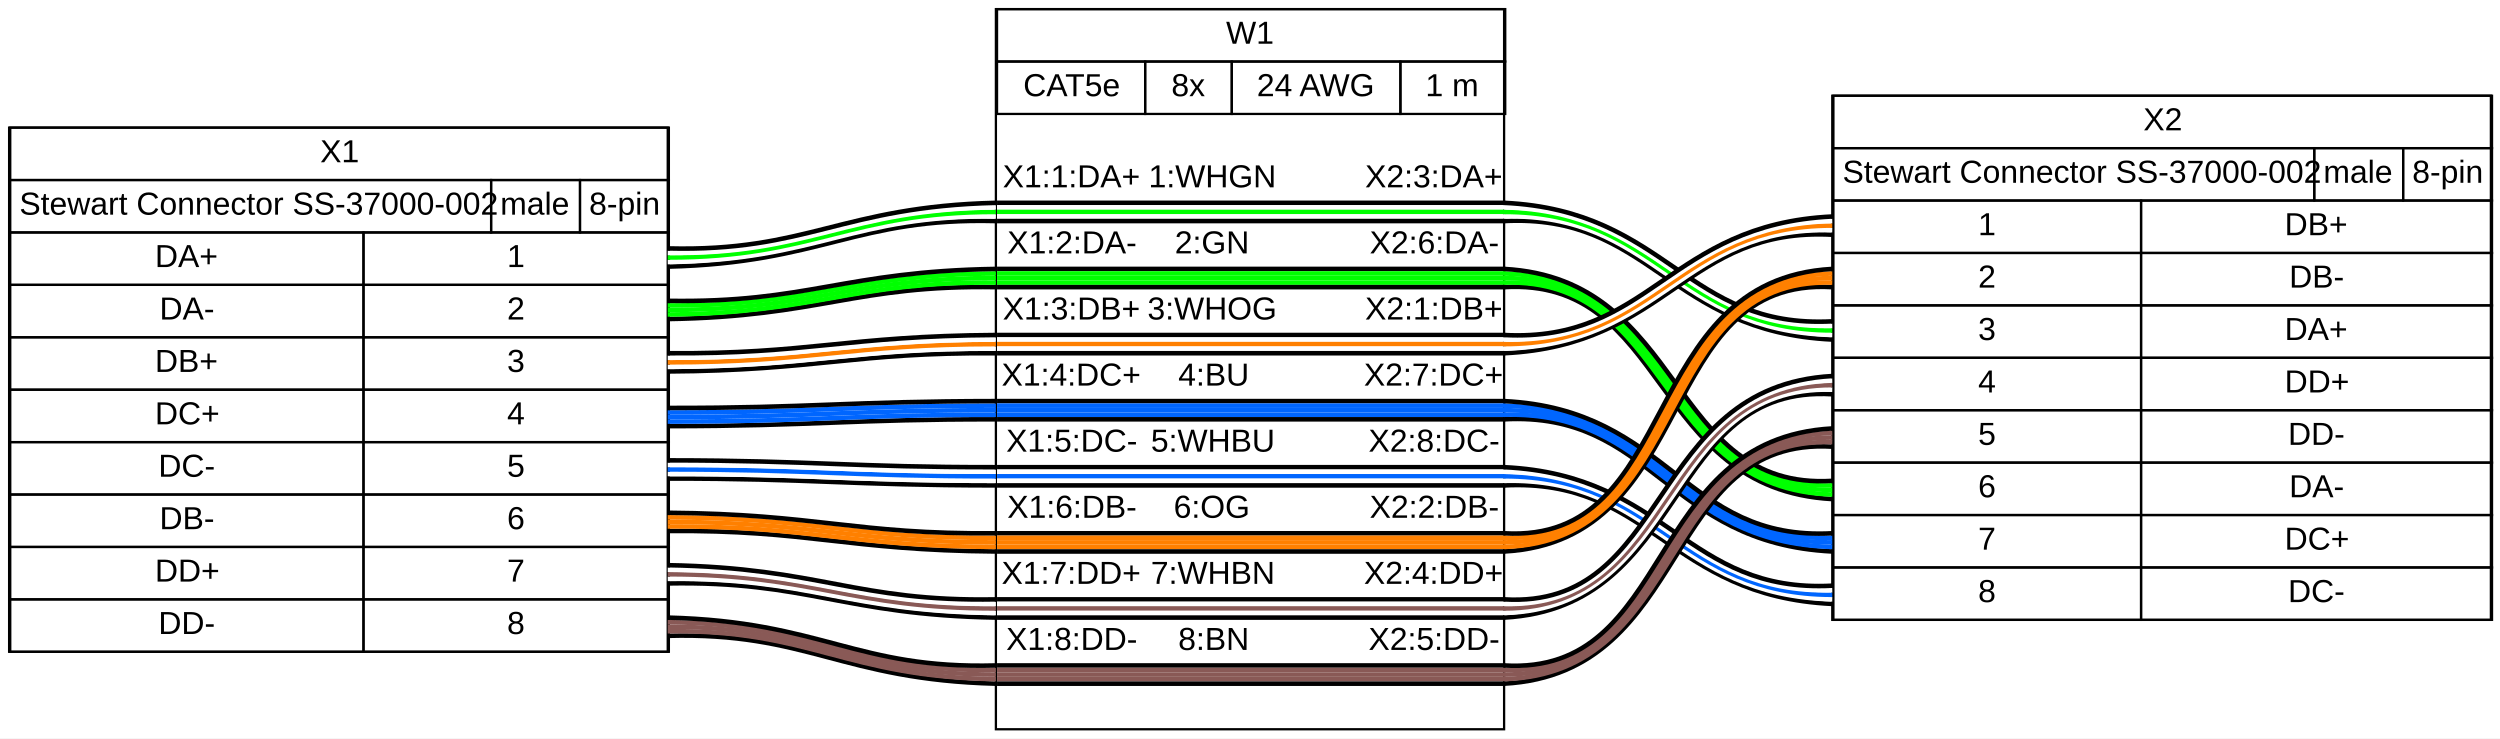
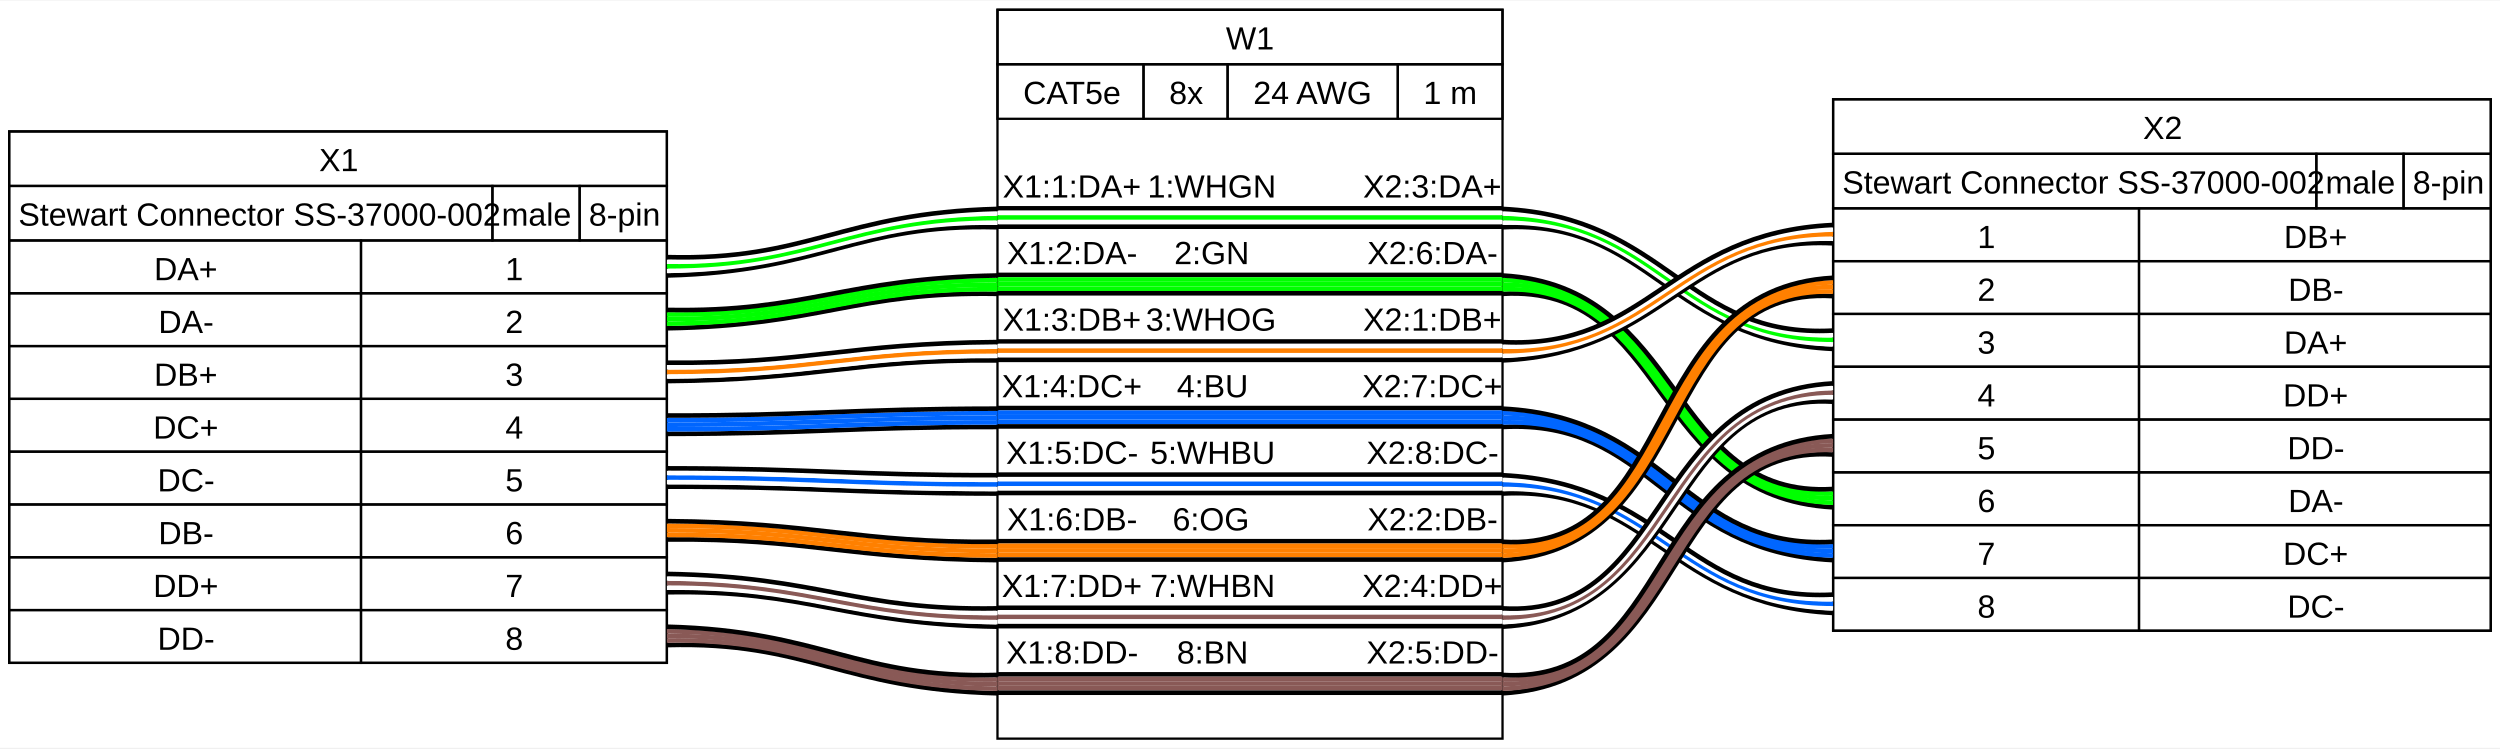
- <svg xmlns="http://www.w3.org/2000/svg" width="1097pt" height="324pt" viewBox="0.00 0.00 1097.00 324.00">
-   <g id="graph0" class="graph" transform="scale(1 1) rotate(0) translate(4 320)">
-     <polygon fill="#ffffff" stroke="none" points="-4,4 -4,-320 1093,-320 1093,4 -4,4" />
+ <svg xmlns="http://www.w3.org/2000/svg" width="1089pt" height="326pt" viewBox="0.00 0.00 1089.00 325.50">
+   <g id="graph0" class="graph" transform="scale(1 1) rotate(0) translate(4 321.5)">
+     <polygon fill="#ffffff" stroke="none" points="-4,4 -4,-321.5 1085,-321.5 1085,4 -4,4" />
    <g id="node1" class="node">
-       <polygon fill="#ffffff" stroke="black" points="289,-264 0,-264 0,-34 289,-34 289,-264" />
-       <polygon fill="none" stroke="black" points="0.5,-241 0.5,-264 289.5,-264 289.5,-241 0.5,-241" />
-       <text text-anchor="start" x="136.5" y="-248.8" font-family="arial" font-size="14.00">X1</text>
-       <polygon fill="none" stroke="black" points="0.5,-218 0.5,-241 211.5,-241 211.5,-218 0.5,-218" />
-       <text text-anchor="start" x="4.5" y="-225.8" font-family="arial" font-size="14.00">Stewart Connector SS-37000-002</text>
-       <polygon fill="none" stroke="black" points="211.5,-218 211.5,-241 250.5,-241 250.5,-218 211.5,-218" />
-       <text text-anchor="start" x="215.5" y="-225.8" font-family="arial" font-size="14.00">male</text>
-       <polygon fill="none" stroke="black" points="250.5,-218 250.5,-241 289.5,-241 289.5,-218 250.5,-218" />
-       <text text-anchor="start" x="254.5" y="-225.8" font-family="arial" font-size="14.00">8-pin</text>
-       <polygon fill="none" stroke="black" points="0.5,-195 0.5,-218 155.5,-218 155.5,-195 0.5,-195" />
-       <text text-anchor="start" x="64" y="-202.8" font-family="arial" font-size="14.00">DA+</text>
-       <polygon fill="none" stroke="black" points="155.5,-195 155.5,-218 289.5,-218 289.5,-195 155.5,-195" />
-       <text text-anchor="start" x="218.5" y="-202.8" font-family="arial" font-size="14.00">1</text>
-       <polygon fill="none" stroke="black" points="0.5,-172 0.5,-195 155.5,-195 155.5,-172 0.5,-172" />
-       <text text-anchor="start" x="66" y="-179.8" font-family="arial" font-size="14.00">DA-</text>
-       <polygon fill="none" stroke="black" points="155.5,-172 155.5,-195 289.5,-195 289.5,-172 155.5,-172" />
-       <text text-anchor="start" x="218.5" y="-179.8" font-family="arial" font-size="14.00">2</text>
-       <polygon fill="none" stroke="black" points="0.5,-149 0.5,-172 155.5,-172 155.5,-149 0.5,-149" />
-       <text text-anchor="start" x="64" y="-156.8" font-family="arial" font-size="14.00">DB+</text>
-       <polygon fill="none" stroke="black" points="155.5,-149 155.5,-172 289.5,-172 289.5,-149 155.5,-149" />
-       <text text-anchor="start" x="218.5" y="-156.8" font-family="arial" font-size="14.00">3</text>
-       <polygon fill="none" stroke="black" points="0.5,-126 0.5,-149 155.5,-149 155.5,-126 0.5,-126" />
-       <text text-anchor="start" x="64" y="-133.8" font-family="arial" font-size="14.00">DC+</text>
-       <polygon fill="none" stroke="black" points="155.5,-126 155.5,-149 289.5,-149 289.5,-126 155.5,-126" />
-       <text text-anchor="start" x="218.5" y="-133.8" font-family="arial" font-size="14.00">4</text>
-       <polygon fill="none" stroke="black" points="0.5,-103 0.5,-126 155.5,-126 155.5,-103 0.5,-103" />
-       <text text-anchor="start" x="65.5" y="-110.8" font-family="arial" font-size="14.00">DC-</text>
-       <polygon fill="none" stroke="black" points="155.5,-103 155.5,-126 289.5,-126 289.5,-103 155.5,-103" />
-       <text text-anchor="start" x="218.5" y="-110.8" font-family="arial" font-size="14.00">5</text>
-       <polygon fill="none" stroke="black" points="0.5,-80 0.5,-103 155.5,-103 155.5,-80 0.5,-80" />
-       <text text-anchor="start" x="66" y="-87.8" font-family="arial" font-size="14.00">DB-</text>
-       <polygon fill="none" stroke="black" points="155.5,-80 155.5,-103 289.5,-103 289.5,-80 155.5,-80" />
-       <text text-anchor="start" x="218.5" y="-87.8" font-family="arial" font-size="14.00">6</text>
-       <polygon fill="none" stroke="black" points="0.5,-57 0.5,-80 155.5,-80 155.5,-57 0.5,-57" />
-       <text text-anchor="start" x="64" y="-64.8" font-family="arial" font-size="14.00">DD+</text>
-       <polygon fill="none" stroke="black" points="155.5,-57 155.5,-80 289.5,-80 289.5,-57 155.5,-57" />
-       <text text-anchor="start" x="218.5" y="-64.8" font-family="arial" font-size="14.00">7</text>
-       <polygon fill="none" stroke="black" points="0.5,-34 0.5,-57 155.5,-57 155.5,-34 0.5,-34" />
-       <text text-anchor="start" x="65.5" y="-41.8" font-family="arial" font-size="14.00">DD-</text>
-       <polygon fill="none" stroke="black" points="155.5,-34 155.5,-57 289.5,-57 289.5,-34 155.5,-34" />
-       <text text-anchor="start" x="218.5" y="-41.8" font-family="arial" font-size="14.00">8</text>
+       <polygon fill="#ffffff" stroke="black" points="286.5,-264.5 0,-264.5 0,-33 286.5,-33 286.5,-264.5" />
+       <polygon fill="none" stroke="black" points="0,-240.75 0,-264.5 286.5,-264.5 286.5,-240.75 0,-240.75" />
+       <text text-anchor="start" x="135" y="-247.2" font-family="arial" font-size="14.00">X1</text>
+       <polygon fill="none" stroke="black" points="0,-217 0,-240.75 210.5,-240.75 210.5,-217 0,-217" />
+       <text text-anchor="start" x="4" y="-223.45" font-family="arial" font-size="14.00">Stewart Connector SS-37000-002</text>
+       <polygon fill="none" stroke="black" points="210.5,-217 210.5,-240.75 248.5,-240.75 248.5,-217 210.5,-217" />
+       <text text-anchor="start" x="214.5" y="-223.45" font-family="arial" font-size="14.00">male</text>
+       <polygon fill="none" stroke="black" points="248.5,-217 248.5,-240.75 286.5,-240.75 286.5,-217 248.5,-217" />
+       <text text-anchor="start" x="252.5" y="-223.45" font-family="arial" font-size="14.00">8-pin</text>
+       <polygon fill="none" stroke="black" points="0,-194 0,-217 153.25,-217 153.25,-194 0,-194" />
+       <text text-anchor="start" x="63.12" y="-199.7" font-family="arial" font-size="14.00">DA+</text>
+       <polygon fill="none" stroke="black" points="153.25,-194 153.25,-217 286.5,-217 286.5,-194 153.25,-194" />
+       <text text-anchor="start" x="216.12" y="-199.7" font-family="arial" font-size="14.00">1</text>
+       <polygon fill="none" stroke="black" points="0,-171 0,-194 153.25,-194 153.25,-171 0,-171" />
+       <text text-anchor="start" x="65" y="-176.7" font-family="arial" font-size="14.00">DA-</text>
+       <polygon fill="none" stroke="black" points="153.25,-171 153.25,-194 286.5,-194 286.5,-171 153.25,-171" />
+       <text text-anchor="start" x="216.12" y="-176.7" font-family="arial" font-size="14.00">2</text>
+       <polygon fill="none" stroke="black" points="0,-148 0,-171 153.25,-171 153.25,-148 0,-148" />
+       <text text-anchor="start" x="63.12" y="-153.7" font-family="arial" font-size="14.00">DB+</text>
+       <polygon fill="none" stroke="black" points="153.25,-148 153.25,-171 286.5,-171 286.5,-148 153.25,-148" />
+       <text text-anchor="start" x="216.12" y="-153.7" font-family="arial" font-size="14.00">3</text>
+       <polygon fill="none" stroke="black" points="0,-125 0,-148 153.25,-148 153.25,-125 0,-125" />
+       <text text-anchor="start" x="62.75" y="-130.7" font-family="arial" font-size="14.00">DC+</text>
+       <polygon fill="none" stroke="black" points="153.25,-125 153.25,-148 286.5,-148 286.5,-125 153.25,-125" />
+       <text text-anchor="start" x="216.12" y="-130.7" font-family="arial" font-size="14.00">4</text>
+       <polygon fill="none" stroke="black" points="0,-102 0,-125 153.25,-125 153.25,-102 0,-102" />
+       <text text-anchor="start" x="64.62" y="-107.7" font-family="arial" font-size="14.00">DC-</text>
+       <polygon fill="none" stroke="black" points="153.25,-102 153.25,-125 286.5,-125 286.5,-102 153.25,-102" />
+       <text text-anchor="start" x="216.12" y="-107.7" font-family="arial" font-size="14.00">5</text>
+       <polygon fill="none" stroke="black" points="0,-79 0,-102 153.25,-102 153.25,-79 0,-79" />
+       <text text-anchor="start" x="65" y="-84.7" font-family="arial" font-size="14.00">DB-</text>
+       <polygon fill="none" stroke="black" points="153.25,-79 153.25,-102 286.5,-102 286.5,-79 153.25,-79" />
+       <text text-anchor="start" x="216.12" y="-84.7" font-family="arial" font-size="14.00">6</text>
+       <polygon fill="none" stroke="black" points="0,-56 0,-79 153.25,-79 153.25,-56 0,-56" />
+       <text text-anchor="start" x="62.75" y="-61.7" font-family="arial" font-size="14.00">DD+</text>
+       <polygon fill="none" stroke="black" points="153.25,-56 153.25,-79 286.5,-79 286.5,-56 153.25,-56" />
+       <text text-anchor="start" x="216.12" y="-61.7" font-family="arial" font-size="14.00">7</text>
+       <polygon fill="none" stroke="black" points="0,-33 0,-56 153.25,-56 153.25,-33 0,-33" />
+       <text text-anchor="start" x="64.62" y="-38.7" font-family="arial" font-size="14.00">DD-</text>
+       <polygon fill="none" stroke="black" points="153.25,-33 153.25,-56 286.5,-56 286.5,-33 153.25,-33" />
+       <text text-anchor="start" x="216.12" y="-38.7" font-family="arial" font-size="14.00">8</text>
    </g>
    <g id="node3" class="node">
-       <polygon fill="#ffffff" stroke="black" points="656,-316 433,-316 433,0 656,0 656,-316" />
-       <polygon fill="none" stroke="black" points="433.5,-293 433.5,-316 656.5,-316 656.5,-293 433.5,-293" />
-       <text text-anchor="start" x="534" y="-300.8" font-family="arial" font-size="14.00">W1</text>
-       <polygon fill="none" stroke="black" points="433.5,-270 433.5,-293 498.5,-293 498.5,-270 433.5,-270" />
-       <text text-anchor="start" x="445" y="-277.8" font-family="arial" font-size="14.00">CAT5e</text>
-       <polygon fill="none" stroke="black" points="498.5,-270 498.5,-293 536.5,-293 536.5,-270 498.5,-270" />
-       <text text-anchor="start" x="510" y="-277.8" font-family="arial" font-size="14.00">8x</text>
-       <polygon fill="none" stroke="black" points="536.5,-270 536.5,-293 610.5,-293 610.5,-270 536.5,-270" />
-       <text text-anchor="start" x="547.5" y="-277.8" font-family="arial" font-size="14.00">24 AWG</text>
-       <polygon fill="none" stroke="black" points="610.5,-270 610.5,-293 656.5,-293 656.5,-270 610.5,-270" />
-       <text text-anchor="start" x="621.5" y="-277.8" font-family="arial" font-size="14.00">1 m</text>
-       <text text-anchor="start" x="463.5" y="-256.8" font-family="arial" font-size="14.00"> </text>
-       <text text-anchor="start" x="436" y="-237.8" font-family="arial" font-size="14.00">X1:1:DA+</text>
-       <text text-anchor="start" x="500" y="-237.8" font-family="arial" font-size="14.00">     1:WHGN    </text>
-       <text text-anchor="start" x="595" y="-237.8" font-family="arial" font-size="14.00">X2:3:DA+</text>
-       <polygon fill="#000000" stroke="none" points="433.5,-230 433.5,-232 656.5,-232 656.5,-230 433.5,-230" />
-       <polygon fill="#ffffff" stroke="none" points="433.5,-228 433.5,-230 656.5,-230 656.5,-228 433.5,-228" />
-       <polygon fill="#00ff00" stroke="none" points="433.5,-226 433.5,-228 656.5,-228 656.5,-226 433.5,-226" />
-       <polygon fill="#ffffff" stroke="none" points="433.5,-224 433.5,-226 656.5,-226 656.5,-224 433.5,-224" />
-       <polygon fill="#000000" stroke="none" points="433.5,-222 433.5,-224 656.5,-224 656.5,-222 433.5,-222" />
-       <text text-anchor="start" x="438" y="-208.8" font-family="arial" font-size="14.00">X1:2:DA-</text>
-       <text text-anchor="start" x="511.5" y="-208.8" font-family="arial" font-size="14.00">     2:GN    </text>
-       <text text-anchor="start" x="597" y="-208.8" font-family="arial" font-size="14.00">X2:6:DA-</text>
-       <polygon fill="#000000" stroke="none" points="433.5,-201 433.5,-203 656.5,-203 656.5,-201 433.5,-201" />
-       <polygon fill="#00ff00" stroke="none" points="433.5,-199 433.5,-201 656.5,-201 656.5,-199 433.5,-199" />
-       <polygon fill="#00ff00" stroke="none" points="433.5,-197 433.5,-199 656.5,-199 656.5,-197 433.5,-197" />
-       <polygon fill="#00ff00" stroke="none" points="433.5,-195 433.5,-197 656.5,-197 656.5,-195 433.5,-195" />
-       <polygon fill="#000000" stroke="none" points="433.5,-193 433.5,-195 656.5,-195 656.5,-193 433.5,-193" />
-       <text text-anchor="start" x="436" y="-179.8" font-family="arial" font-size="14.00">X1:3:DB+</text>
-       <text text-anchor="start" x="499.5" y="-179.8" font-family="arial" font-size="14.00">     3:WHOG    </text>
-       <text text-anchor="start" x="595" y="-179.8" font-family="arial" font-size="14.00">X2:1:DB+</text>
-       <polygon fill="#000000" stroke="none" points="433.5,-172 433.5,-174 656.5,-174 656.5,-172 433.5,-172" />
-       <polygon fill="#ffffff" stroke="none" points="433.5,-170 433.5,-172 656.5,-172 656.5,-170 433.5,-170" />
-       <polygon fill="#ff8000" stroke="none" points="433.5,-168 433.5,-170 656.5,-170 656.5,-168 433.5,-168" />
-       <polygon fill="#ffffff" stroke="none" points="433.5,-166 433.5,-168 656.5,-168 656.5,-166 433.5,-166" />
-       <polygon fill="#000000" stroke="none" points="433.5,-164 433.5,-166 656.5,-166 656.5,-164 433.5,-164" />
-       <text text-anchor="start" x="435.5" y="-150.8" font-family="arial" font-size="14.00">X1:4:DC+</text>
-       <text text-anchor="start" x="513" y="-150.8" font-family="arial" font-size="14.00">     4:BU    </text>
-       <text text-anchor="start" x="594.5" y="-150.8" font-family="arial" font-size="14.00">X2:7:DC+</text>
-       <polygon fill="#000000" stroke="none" points="433.5,-143 433.5,-145 656.5,-145 656.5,-143 433.5,-143" />
-       <polygon fill="#0066ff" stroke="none" points="433.5,-141 433.5,-143 656.5,-143 656.5,-141 433.5,-141" />
-       <polygon fill="#0066ff" stroke="none" points="433.5,-139 433.5,-141 656.5,-141 656.5,-139 433.5,-139" />
-       <polygon fill="#0066ff" stroke="none" points="433.5,-137 433.5,-139 656.5,-139 656.5,-137 433.5,-137" />
-       <polygon fill="#000000" stroke="none" points="433.5,-135 433.5,-137 656.5,-137 656.5,-135 433.5,-135" />
-       <text text-anchor="start" x="437.5" y="-121.8" font-family="arial" font-size="14.00">X1:5:DC-</text>
-       <text text-anchor="start" x="501" y="-121.8" font-family="arial" font-size="14.00">     5:WHBU    </text>
-       <text text-anchor="start" x="596.5" y="-121.8" font-family="arial" font-size="14.00">X2:8:DC-</text>
-       <polygon fill="#000000" stroke="none" points="433.5,-114 433.5,-116 656.5,-116 656.5,-114 433.5,-114" />
-       <polygon fill="#ffffff" stroke="none" points="433.5,-112 433.5,-114 656.5,-114 656.5,-112 433.5,-112" />
-       <polygon fill="#0066ff" stroke="none" points="433.5,-110 433.5,-112 656.5,-112 656.5,-110 433.5,-110" />
-       <polygon fill="#ffffff" stroke="none" points="433.5,-108 433.5,-110 656.5,-110 656.5,-108 433.5,-108" />
-       <polygon fill="#000000" stroke="none" points="433.5,-106 433.5,-108 656.5,-108 656.5,-106 433.5,-106" />
-       <text text-anchor="start" x="438" y="-92.8" font-family="arial" font-size="14.00">X1:6:DB-</text>
-       <text text-anchor="start" x="511" y="-92.8" font-family="arial" font-size="14.00">     6:OG    </text>
-       <text text-anchor="start" x="597" y="-92.8" font-family="arial" font-size="14.00">X2:2:DB-</text>
-       <polygon fill="#000000" stroke="none" points="433.5,-85 433.5,-87 656.5,-87 656.5,-85 433.5,-85" />
-       <polygon fill="#ff8000" stroke="none" points="433.5,-83 433.5,-85 656.5,-85 656.5,-83 433.5,-83" />
-       <polygon fill="#ff8000" stroke="none" points="433.5,-81 433.5,-83 656.5,-83 656.5,-81 433.5,-81" />
-       <polygon fill="#ff8000" stroke="none" points="433.5,-79 433.5,-81 656.5,-81 656.5,-79 433.5,-79" />
-       <polygon fill="#000000" stroke="none" points="433.5,-77 433.5,-79 656.5,-79 656.5,-77 433.5,-77" />
-       <text text-anchor="start" x="435.5" y="-63.8" font-family="arial" font-size="14.00">X1:7:DD+</text>
-       <text text-anchor="start" x="501" y="-63.8" font-family="arial" font-size="14.00">     7:WHBN    </text>
-       <text text-anchor="start" x="594.5" y="-63.8" font-family="arial" font-size="14.00">X2:4:DD+</text>
-       <polygon fill="#000000" stroke="none" points="433.5,-56 433.5,-58 656.5,-58 656.5,-56 433.5,-56" />
-       <polygon fill="#ffffff" stroke="none" points="433.5,-54 433.5,-56 656.5,-56 656.5,-54 433.5,-54" />
-       <polygon fill="#895956" stroke="none" points="433.5,-52 433.5,-54 656.5,-54 656.5,-52 433.5,-52" />
-       <polygon fill="#ffffff" stroke="none" points="433.5,-50 433.5,-52 656.5,-52 656.5,-50 433.5,-50" />
-       <polygon fill="#000000" stroke="none" points="433.5,-48 433.5,-50 656.5,-50 656.5,-48 433.5,-48" />
-       <text text-anchor="start" x="437.5" y="-34.8" font-family="arial" font-size="14.00">X1:8:DD-</text>
-       <text text-anchor="start" x="513" y="-34.8" font-family="arial" font-size="14.00">     8:BN    </text>
-       <text text-anchor="start" x="596.5" y="-34.8" font-family="arial" font-size="14.00">X2:5:DD-</text>
-       <polygon fill="#000000" stroke="none" points="433.5,-27 433.5,-29 656.5,-29 656.5,-27 433.5,-27" />
-       <polygon fill="#895956" stroke="none" points="433.5,-25 433.5,-27 656.5,-27 656.5,-25 433.5,-25" />
-       <polygon fill="#895956" stroke="none" points="433.5,-23 433.5,-25 656.5,-25 656.5,-23 433.5,-23" />
-       <polygon fill="#895956" stroke="none" points="433.5,-21 433.5,-23 656.5,-23 656.5,-21 433.5,-21" />
-       <polygon fill="#000000" stroke="none" points="433.5,-19 433.5,-21 656.5,-21 656.5,-19 433.5,-19" />
-       <text text-anchor="start" x="463.5" y="-5.8" font-family="arial" font-size="14.00"> </text>
+       <polygon fill="#ffffff" stroke="black" points="650.5,-317.5 430.5,-317.5 430.5,0 650.5,0 650.5,-317.5" />
+       <polygon fill="none" stroke="black" points="430.5,-293.75 430.5,-317.5 650.5,-317.5 650.5,-293.75 430.5,-293.75" />
+       <text text-anchor="start" x="530" y="-300.2" font-family="arial" font-size="14.00">W1</text>
+       <polygon fill="none" stroke="black" points="430.5,-270 430.5,-293.75 494.12,-293.75 494.12,-270 430.5,-270" />
+       <text text-anchor="start" x="441.69" y="-276.45" font-family="arial" font-size="14.00">CAT5e</text>
+       <polygon fill="none" stroke="black" points="494.12,-270 494.12,-293.75 530.75,-293.75 530.75,-270 494.12,-270" />
+       <text text-anchor="start" x="505.31" y="-276.45" font-family="arial" font-size="14.00">8x</text>
+       <polygon fill="none" stroke="black" points="530.75,-270 530.75,-293.75 604.88,-293.75 604.88,-270 530.75,-270" />
+       <text text-anchor="start" x="541.94" y="-276.45" font-family="arial" font-size="14.00">24 AWG</text>
+       <polygon fill="none" stroke="black" points="604.88,-270 604.88,-293.75 650.5,-293.75 650.5,-270 604.88,-270" />
+       <text text-anchor="start" x="616.06" y="-276.45" font-family="arial" font-size="14.00">1 m</text>
+       <text text-anchor="start" x="460.12" y="-254.7" font-family="arial" font-size="14.00"> </text>
+       <text text-anchor="start" x="432.75" y="-235.7" font-family="arial" font-size="14.00">X1:1:DA+</text>
+       <text text-anchor="start" x="495.88" y="-235.7" font-family="arial" font-size="14.00">     1:WHGN    </text>
+       <text text-anchor="start" x="589.75" y="-235.7" font-family="arial" font-size="14.00">X2:3:DA+</text>
+       <polygon fill="#000000" stroke="none" points="430.5,-230 430.5,-232 650.5,-232 650.5,-230 430.5,-230" />
+       <polygon fill="#ffffff" stroke="none" points="430.5,-228 430.5,-230 650.5,-230 650.5,-228 430.5,-228" />
+       <polygon fill="#00ff00" stroke="none" points="430.5,-226 430.5,-228 650.5,-228 650.5,-226 430.5,-226" />
+       <polygon fill="#ffffff" stroke="none" points="430.5,-224 430.5,-226 650.5,-226 650.5,-224 430.5,-224" />
+       <polygon fill="#000000" stroke="none" points="430.5,-222 430.5,-224 650.5,-224 650.5,-222 430.5,-222" />
+       <text text-anchor="start" x="434.62" y="-206.7" font-family="arial" font-size="14.00">X1:2:DA-</text>
+       <text text-anchor="start" x="507.5" y="-206.7" font-family="arial" font-size="14.00">     2:GN    </text>
+       <text text-anchor="start" x="591.62" y="-206.7" font-family="arial" font-size="14.00">X2:6:DA-</text>
+       <polygon fill="#000000" stroke="none" points="430.5,-201 430.5,-203 650.5,-203 650.5,-201 430.5,-201" />
+       <polygon fill="#00ff00" stroke="none" points="430.5,-199 430.5,-201 650.5,-201 650.5,-199 430.5,-199" />
+       <polygon fill="#00ff00" stroke="none" points="430.5,-197 430.5,-199 650.5,-199 650.5,-197 430.5,-197" />
+       <polygon fill="#00ff00" stroke="none" points="430.5,-195 430.5,-197 650.5,-197 650.5,-195 430.5,-195" />
+       <polygon fill="#000000" stroke="none" points="430.5,-193 430.5,-195 650.5,-195 650.5,-193 430.5,-193" />
+       <text text-anchor="start" x="432.75" y="-177.7" font-family="arial" font-size="14.00">X1:3:DB+</text>
+       <text text-anchor="start" x="495.12" y="-177.7" font-family="arial" font-size="14.00">     3:WHOG    </text>
+       <text text-anchor="start" x="589.75" y="-177.7" font-family="arial" font-size="14.00">X2:1:DB+</text>
+       <polygon fill="#000000" stroke="none" points="430.5,-172 430.5,-174 650.5,-174 650.5,-172 430.5,-172" />
+       <polygon fill="#ffffff" stroke="none" points="430.5,-170 430.5,-172 650.5,-172 650.5,-170 430.5,-170" />
+       <polygon fill="#ff8000" stroke="none" points="430.5,-168 430.5,-170 650.5,-170 650.5,-168 430.5,-168" />
+       <polygon fill="#ffffff" stroke="none" points="430.5,-166 430.5,-168 650.5,-168 650.5,-166 430.5,-166" />
+       <polygon fill="#000000" stroke="none" points="430.5,-164 430.5,-166 650.5,-166 650.5,-164 430.5,-164" />
+       <text text-anchor="start" x="432.38" y="-148.7" font-family="arial" font-size="14.00">X1:4:DC+</text>
+       <text text-anchor="start" x="508.62" y="-148.7" font-family="arial" font-size="14.00">     4:BU    </text>
+       <text text-anchor="start" x="589.38" y="-148.7" font-family="arial" font-size="14.00">X2:7:DC+</text>
+       <polygon fill="#000000" stroke="none" points="430.5,-143 430.5,-145 650.5,-145 650.5,-143 430.5,-143" />
+       <polygon fill="#0066ff" stroke="none" points="430.5,-141 430.5,-143 650.5,-143 650.5,-141 430.5,-141" />
+       <polygon fill="#0066ff" stroke="none" points="430.5,-139 430.5,-141 650.5,-141 650.5,-139 430.5,-139" />
+       <polygon fill="#0066ff" stroke="none" points="430.5,-137 430.5,-139 650.5,-139 650.5,-137 430.5,-137" />
+       <polygon fill="#000000" stroke="none" points="430.5,-135 430.5,-137 650.5,-137 650.5,-135 430.5,-135" />
+       <text text-anchor="start" x="434.25" y="-119.7" font-family="arial" font-size="14.00">X1:5:DC-</text>
+       <text text-anchor="start" x="497" y="-119.7" font-family="arial" font-size="14.00">     5:WHBU    </text>
+       <text text-anchor="start" x="591.25" y="-119.7" font-family="arial" font-size="14.00">X2:8:DC-</text>
+       <polygon fill="#000000" stroke="none" points="430.5,-114 430.5,-116 650.5,-116 650.5,-114 430.5,-114" />
+       <polygon fill="#ffffff" stroke="none" points="430.5,-112 430.5,-114 650.5,-114 650.5,-112 430.5,-112" />
+       <polygon fill="#0066ff" stroke="none" points="430.5,-110 430.5,-112 650.5,-112 650.5,-110 430.5,-110" />
+       <polygon fill="#ffffff" stroke="none" points="430.5,-108 430.5,-110 650.5,-110 650.5,-108 430.5,-108" />
+       <polygon fill="#000000" stroke="none" points="430.5,-106 430.5,-108 650.5,-108 650.5,-106 430.5,-106" />
+       <text text-anchor="start" x="434.62" y="-90.7" font-family="arial" font-size="14.00">X1:6:DB-</text>
+       <text text-anchor="start" x="506.75" y="-90.7" font-family="arial" font-size="14.00">     6:OG    </text>
+       <text text-anchor="start" x="591.62" y="-90.7" font-family="arial" font-size="14.00">X2:2:DB-</text>
+       <polygon fill="#000000" stroke="none" points="430.5,-85 430.5,-87 650.5,-87 650.5,-85 430.5,-85" />
+       <polygon fill="#ff8000" stroke="none" points="430.5,-83 430.5,-85 650.5,-85 650.5,-83 430.5,-83" />
+       <polygon fill="#ff8000" stroke="none" points="430.5,-81 430.5,-83 650.5,-83 650.5,-81 430.5,-81" />
+       <polygon fill="#ff8000" stroke="none" points="430.5,-79 430.5,-81 650.5,-81 650.5,-79 430.5,-79" />
+       <polygon fill="#000000" stroke="none" points="430.5,-77 430.5,-79 650.5,-79 650.5,-77 430.5,-77" />
+       <text text-anchor="start" x="432.38" y="-61.7" font-family="arial" font-size="14.00">X1:7:DD+</text>
+       <text text-anchor="start" x="497" y="-61.7" font-family="arial" font-size="14.00">     7:WHBN    </text>
+       <text text-anchor="start" x="589.38" y="-61.7" font-family="arial" font-size="14.00">X2:4:DD+</text>
+       <polygon fill="#000000" stroke="none" points="430.5,-56 430.5,-58 650.5,-58 650.5,-56 430.5,-56" />
+       <polygon fill="#ffffff" stroke="none" points="430.5,-54 430.5,-56 650.5,-56 650.5,-54 430.5,-54" />
+       <polygon fill="#895956" stroke="none" points="430.5,-52 430.5,-54 650.5,-54 650.5,-52 430.5,-52" />
+       <polygon fill="#ffffff" stroke="none" points="430.5,-50 430.5,-52 650.5,-52 650.5,-50 430.5,-50" />
+       <polygon fill="#000000" stroke="none" points="430.5,-48 430.5,-50 650.5,-50 650.5,-48 430.5,-48" />
+       <text text-anchor="start" x="434.25" y="-32.7" font-family="arial" font-size="14.00">X1:8:DD-</text>
+       <text text-anchor="start" x="508.62" y="-32.7" font-family="arial" font-size="14.00">     8:BN    </text>
+       <text text-anchor="start" x="591.25" y="-32.7" font-family="arial" font-size="14.00">X2:5:DD-</text>
+       <polygon fill="#000000" stroke="none" points="430.5,-27 430.5,-29 650.5,-29 650.5,-27 430.5,-27" />
+       <polygon fill="#895956" stroke="none" points="430.5,-25 430.5,-27 650.5,-27 650.5,-25 430.5,-25" />
+       <polygon fill="#895956" stroke="none" points="430.5,-23 430.5,-25 650.5,-25 650.5,-23 430.5,-23" />
+       <polygon fill="#895956" stroke="none" points="430.5,-21 430.5,-23 650.5,-23 650.5,-21 430.5,-21" />
+       <polygon fill="#000000" stroke="none" points="430.5,-19 430.5,-21 650.5,-21 650.5,-19 430.5,-19" />
+       <text text-anchor="start" x="460.12" y="-3.7" font-family="arial" font-size="14.00"> </text>
    </g>
    <g id="edge1" class="edge">
-       <path fill="none" stroke="#000000" stroke-width="2" d="M289,-203C356.83,-204.62 371.6,-224.62 433,-223" />
-       <path fill="none" stroke="#ffffff" stroke-width="2" d="M289,-205C355.22,-205.81 369.99,-225.81 433,-225" />
-       <path fill="none" stroke="#00ff00" stroke-width="2" d="M289,-207C353.61,-207 368.39,-227 433,-227" />
-       <path fill="none" stroke="#ffffff" stroke-width="2" d="M289,-209C352.01,-208.19 366.78,-228.19 433,-229" />
-       <path fill="none" stroke="#000000" stroke-width="2" d="M289,-211C350.4,-209.38 365.17,-229.38 433,-231" />
+       <path fill="none" stroke="#000000" stroke-width="2" d="M286.5,-201.75C354.46,-203.46 369.1,-224.46 430.5,-222.75" />
+       <path fill="none" stroke="#ffffff" stroke-width="2" d="M286.5,-203.75C352.82,-204.61 367.46,-225.61 430.5,-224.75" />
+       <path fill="none" stroke="#00ff00" stroke-width="2" d="M286.5,-205.75C351.18,-205.75 365.82,-226.75 430.5,-226.75" />
+       <path fill="none" stroke="#ffffff" stroke-width="2" d="M286.5,-207.75C349.54,-206.89 364.18,-227.89 430.5,-228.75" />
+       <path fill="none" stroke="#000000" stroke-width="2" d="M286.5,-209.75C347.9,-208.04 362.54,-229.04 430.5,-230.75" />
    </g>
    <g id="edge3" class="edge">
-       <path fill="none" stroke="#000000" stroke-width="2" d="M289,-180C355.99,-181.04 371.39,-195.04 433,-194" />
-       <path fill="none" stroke="#00ff00" stroke-width="2" d="M289,-182C354.65,-182.52 370.04,-196.52 433,-196" />
-       <path fill="none" stroke="#00ff00" stroke-width="2" d="M289,-184C353.3,-184 368.7,-198 433,-198" />
-       <path fill="none" stroke="#00ff00" stroke-width="2" d="M289,-186C351.96,-185.48 367.35,-199.48 433,-200" />
-       <path fill="none" stroke="#000000" stroke-width="2" d="M289,-188C350.61,-186.96 366.01,-200.96 433,-202" />
+       <path fill="none" stroke="#000000" stroke-width="2" d="M286.5,-178.75C353.65,-179.89 368.95,-194.89 430.5,-193.75" />
+       <path fill="none" stroke="#00ff00" stroke-width="2" d="M286.5,-180.75C352.25,-181.32 367.55,-196.32 430.5,-195.75" />
+       <path fill="none" stroke="#00ff00" stroke-width="2" d="M286.5,-182.75C350.85,-182.75 366.15,-197.75 430.5,-197.75" />
+       <path fill="none" stroke="#00ff00" stroke-width="2" d="M286.5,-184.75C349.45,-184.18 364.75,-199.18 430.5,-199.75" />
+       <path fill="none" stroke="#000000" stroke-width="2" d="M286.5,-186.75C348.05,-185.61 363.35,-200.61 430.5,-201.75" />
    </g>
    <g id="edge5" class="edge">
-       <path fill="none" stroke="#000000" stroke-width="2" d="M289,-157C354.91,-157.43 370.71,-165.43 433,-165" />
-       <path fill="none" stroke="#ffffff" stroke-width="2" d="M289,-159C354,-159.22 369.8,-167.22 433,-167" />
-       <path fill="none" stroke="#ff8000" stroke-width="2" d="M289,-161C353.1,-161 368.9,-169 433,-169" />
-       <path fill="none" stroke="#ffffff" stroke-width="2" d="M289,-163C352.2,-162.78 368,-170.78 433,-171" />
-       <path fill="none" stroke="#000000" stroke-width="2" d="M289,-165C351.29,-164.57 367.09,-172.57 433,-173" />
+       <path fill="none" stroke="#000000" stroke-width="2" d="M286.5,-155.75C352.61,-156.28 368.36,-165.28 430.5,-164.75" />
+       <path fill="none" stroke="#ffffff" stroke-width="2" d="M286.5,-157.75C351.62,-158.01 367.37,-167.01 430.5,-166.75" />
+       <path fill="none" stroke="#ff8000" stroke-width="2" d="M286.5,-159.75C350.62,-159.75 366.38,-168.75 430.5,-168.75" />
+       <path fill="none" stroke="#ffffff" stroke-width="2" d="M286.5,-161.75C349.63,-161.49 365.38,-170.49 430.5,-170.75" />
+       <path fill="none" stroke="#000000" stroke-width="2" d="M286.5,-163.75C348.64,-163.22 364.39,-172.22 430.5,-172.75" />
    </g>
    <g id="edge7" class="edge">
-       <path fill="none" stroke="#000000" stroke-width="2" d="M289,-133C353.75,-133.07 369.72,-136.07 433,-136" />
-       <path fill="none" stroke="#0066ff" stroke-width="2" d="M289,-135C353.38,-135.03 369.36,-138.03 433,-138" />
-       <path fill="none" stroke="#0066ff" stroke-width="2" d="M289,-137C353.01,-137 368.99,-140 433,-140" />
-       <path fill="none" stroke="#0066ff" stroke-width="2" d="M289,-139C352.64,-138.97 368.62,-141.97 433,-142" />
-       <path fill="none" stroke="#000000" stroke-width="2" d="M289,-141C352.28,-140.93 368.25,-143.93 433,-144" />
+       <path fill="none" stroke="#000000" stroke-width="2" d="M286.5,-132.75C351.25,-132.82 367.22,-135.82 430.5,-135.75" />
+       <path fill="none" stroke="#0066ff" stroke-width="2" d="M286.5,-134.75C350.88,-134.78 366.86,-137.78 430.5,-137.75" />
+       <path fill="none" stroke="#0066ff" stroke-width="2" d="M286.5,-136.75C350.51,-136.75 366.49,-139.75 430.5,-139.75" />
+       <path fill="none" stroke="#0066ff" stroke-width="2" d="M286.5,-138.75C350.14,-138.72 366.12,-141.72 430.5,-141.75" />
+       <path fill="none" stroke="#000000" stroke-width="2" d="M286.5,-140.75C349.78,-140.68 365.75,-143.68 430.5,-143.75" />
    </g>
    <g id="edge9" class="edge">
-       <path fill="none" stroke="#000000" stroke-width="2" d="M289,-110C352.28,-110.07 368.25,-107.07 433,-107" />
-       <path fill="none" stroke="#ffffff" stroke-width="2" d="M289,-112C352.64,-112.03 368.62,-109.03 433,-109" />
-       <path fill="none" stroke="#0066ff" stroke-width="2" d="M289,-114C353.01,-114 368.99,-111 433,-111" />
-       <path fill="none" stroke="#ffffff" stroke-width="2" d="M289,-116C353.38,-115.97 369.36,-112.97 433,-113" />
-       <path fill="none" stroke="#000000" stroke-width="2" d="M289,-118C353.75,-117.93 369.72,-114.93 433,-115" />
+       <path fill="none" stroke="#000000" stroke-width="2" d="M286.5,-109.75C349.78,-109.82 365.75,-106.82 430.5,-106.75" />
+       <path fill="none" stroke="#ffffff" stroke-width="2" d="M286.5,-111.75C350.14,-111.78 366.12,-108.78 430.5,-108.75" />
+       <path fill="none" stroke="#0066ff" stroke-width="2" d="M286.5,-113.75C350.51,-113.75 366.49,-110.75 430.5,-110.75" />
+       <path fill="none" stroke="#ffffff" stroke-width="2" d="M286.5,-115.75C350.88,-115.72 366.86,-112.72 430.5,-112.75" />
+       <path fill="none" stroke="#000000" stroke-width="2" d="M286.5,-117.75C351.25,-117.68 367.22,-114.68 430.5,-114.75" />
    </g>
    <g id="edge11" class="edge">
-       <path fill="none" stroke="#000000" stroke-width="2" d="M289,-87C351.14,-87.53 366.89,-78.53 433,-78" />
-       <path fill="none" stroke="#ff8000" stroke-width="2" d="M289,-89C352.13,-89.26 367.88,-80.26 433,-80" />
-       <path fill="none" stroke="#ff8000" stroke-width="2" d="M289,-91C353.12,-91 368.88,-82 433,-82" />
-       <path fill="none" stroke="#ff8000" stroke-width="2" d="M289,-93C354.12,-92.74 369.87,-83.74 433,-84" />
-       <path fill="none" stroke="#000000" stroke-width="2" d="M289,-95C355.11,-94.47 370.86,-85.47 433,-86" />
+       <path fill="none" stroke="#000000" stroke-width="2" d="M286.5,-86.75C348.64,-87.28 364.39,-78.28 430.5,-77.75" />
+       <path fill="none" stroke="#ff8000" stroke-width="2" d="M286.5,-88.75C349.63,-89.01 365.38,-80.01 430.5,-79.75" />
+       <path fill="none" stroke="#ff8000" stroke-width="2" d="M286.5,-90.75C350.62,-90.75 366.38,-81.75 430.5,-81.75" />
+       <path fill="none" stroke="#ff8000" stroke-width="2" d="M286.5,-92.75C351.62,-92.49 367.37,-83.49 430.5,-83.75" />
+       <path fill="none" stroke="#000000" stroke-width="2" d="M286.5,-94.75C352.61,-94.22 368.36,-85.22 430.5,-85.75" />
    </g>
    <g id="edge13" class="edge">
-       <path fill="none" stroke="#000000" stroke-width="2" d="M289,-64C350.55,-65.14 365.85,-50.14 433,-49" />
-       <path fill="none" stroke="#ffffff" stroke-width="2" d="M289,-66C351.95,-66.57 367.25,-51.57 433,-51" />
-       <path fill="none" stroke="#895956" stroke-width="2" d="M289,-68C353.35,-68 368.65,-53 433,-53" />
-       <path fill="none" stroke="#ffffff" stroke-width="2" d="M289,-70C354.75,-69.43 370.05,-54.43 433,-55" />
-       <path fill="none" stroke="#000000" stroke-width="2" d="M289,-72C356.15,-70.86 371.45,-55.86 433,-57" />
+       <path fill="none" stroke="#000000" stroke-width="2" d="M286.5,-63.75C348.05,-64.89 363.35,-49.89 430.5,-48.75" />
+       <path fill="none" stroke="#ffffff" stroke-width="2" d="M286.5,-65.75C349.45,-66.32 364.75,-51.32 430.5,-50.75" />
+       <path fill="none" stroke="#895956" stroke-width="2" d="M286.5,-67.75C350.85,-67.75 366.15,-52.75 430.5,-52.75" />
+       <path fill="none" stroke="#ffffff" stroke-width="2" d="M286.5,-69.75C352.25,-69.18 367.55,-54.18 430.5,-54.75" />
+       <path fill="none" stroke="#000000" stroke-width="2" d="M286.5,-71.75C353.65,-70.61 368.95,-55.61 430.5,-56.75" />
    </g>
    <g id="edge15" class="edge">
-       <path fill="none" stroke="#000000" stroke-width="2" d="M289,-41C350.4,-42.71 365.04,-21.71 433,-20" />
-       <path fill="none" stroke="#895956" stroke-width="2" d="M289,-43C352.04,-43.86 366.68,-22.86 433,-22" />
-       <path fill="none" stroke="#895956" stroke-width="2" d="M289,-45C353.68,-45 368.32,-24 433,-24" />
-       <path fill="none" stroke="#895956" stroke-width="2" d="M289,-47C355.32,-46.14 369.96,-25.14 433,-26" />
-       <path fill="none" stroke="#000000" stroke-width="2" d="M289,-49C356.96,-47.29 371.6,-26.29 433,-28" />
+       <path fill="none" stroke="#000000" stroke-width="2" d="M286.5,-40.75C347.9,-42.46 362.54,-21.46 430.5,-19.75" />
+       <path fill="none" stroke="#895956" stroke-width="2" d="M286.5,-42.75C349.54,-43.61 364.18,-22.61 430.5,-21.75" />
+       <path fill="none" stroke="#895956" stroke-width="2" d="M286.5,-44.75C351.18,-44.75 365.82,-23.75 430.5,-23.75" />
+       <path fill="none" stroke="#895956" stroke-width="2" d="M286.5,-46.75C352.82,-45.89 367.46,-24.89 430.5,-25.75" />
+       <path fill="none" stroke="#000000" stroke-width="2" d="M286.5,-48.75C354.46,-47.04 369.1,-26.04 430.5,-27.75" />
    </g>
    <g id="node2" class="node">
-       <polygon fill="#ffffff" stroke="black" points="1089,-278 800,-278 800,-48 1089,-48 1089,-278" />
-       <polygon fill="none" stroke="black" points="800.5,-255 800.5,-278 1089.5,-278 1089.5,-255 800.5,-255" />
-       <text text-anchor="start" x="936.5" y="-262.8" font-family="arial" font-size="14.00">X2</text>
-       <polygon fill="none" stroke="black" points="800.5,-232 800.5,-255 1011.5,-255 1011.5,-232 800.5,-232" />
-       <text text-anchor="start" x="804.5" y="-239.8" font-family="arial" font-size="14.00">Stewart Connector SS-37000-002</text>
-       <polygon fill="none" stroke="black" points="1011.5,-232 1011.5,-255 1050.5,-255 1050.5,-232 1011.5,-232" />
-       <text text-anchor="start" x="1015.5" y="-239.8" font-family="arial" font-size="14.00">male</text>
-       <polygon fill="none" stroke="black" points="1050.5,-232 1050.5,-255 1089.5,-255 1089.5,-232 1050.5,-232" />
-       <text text-anchor="start" x="1054.5" y="-239.8" font-family="arial" font-size="14.00">8-pin</text>
-       <polygon fill="none" stroke="black" points="800.5,-209 800.5,-232 935.5,-232 935.5,-209 800.5,-209" />
-       <text text-anchor="start" x="864" y="-216.8" font-family="arial" font-size="14.00">1</text>
-       <polygon fill="none" stroke="black" points="935.5,-209 935.5,-232 1089.5,-232 1089.5,-209 935.5,-209" />
-       <text text-anchor="start" x="998.5" y="-216.8" font-family="arial" font-size="14.00">DB+</text>
-       <polygon fill="none" stroke="black" points="800.5,-186 800.5,-209 935.5,-209 935.5,-186 800.5,-186" />
-       <text text-anchor="start" x="864" y="-193.8" font-family="arial" font-size="14.00">2</text>
-       <polygon fill="none" stroke="black" points="935.5,-186 935.5,-209 1089.5,-209 1089.5,-186 935.5,-186" />
-       <text text-anchor="start" x="1000.5" y="-193.8" font-family="arial" font-size="14.00">DB-</text>
-       <polygon fill="none" stroke="black" points="800.5,-163 800.5,-186 935.5,-186 935.5,-163 800.5,-163" />
-       <text text-anchor="start" x="864" y="-170.8" font-family="arial" font-size="14.00">3</text>
-       <polygon fill="none" stroke="black" points="935.5,-163 935.5,-186 1089.5,-186 1089.5,-163 935.5,-163" />
-       <text text-anchor="start" x="998.5" y="-170.8" font-family="arial" font-size="14.00">DA+</text>
-       <polygon fill="none" stroke="black" points="800.5,-140 800.5,-163 935.5,-163 935.5,-140 800.5,-140" />
-       <text text-anchor="start" x="864" y="-147.8" font-family="arial" font-size="14.00">4</text>
-       <polygon fill="none" stroke="black" points="935.5,-140 935.5,-163 1089.5,-163 1089.5,-140 935.5,-140" />
-       <text text-anchor="start" x="998.5" y="-147.8" font-family="arial" font-size="14.00">DD+</text>
-       <polygon fill="none" stroke="black" points="800.5,-117 800.5,-140 935.5,-140 935.5,-117 800.5,-117" />
-       <text text-anchor="start" x="864" y="-124.8" font-family="arial" font-size="14.00">5</text>
-       <polygon fill="none" stroke="black" points="935.5,-117 935.5,-140 1089.5,-140 1089.5,-117 935.5,-117" />
-       <text text-anchor="start" x="1000" y="-124.8" font-family="arial" font-size="14.00">DD-</text>
-       <polygon fill="none" stroke="black" points="800.5,-94 800.5,-117 935.5,-117 935.5,-94 800.5,-94" />
-       <text text-anchor="start" x="864" y="-101.8" font-family="arial" font-size="14.00">6</text>
-       <polygon fill="none" stroke="black" points="935.5,-94 935.5,-117 1089.5,-117 1089.5,-94 935.5,-94" />
-       <text text-anchor="start" x="1000.5" y="-101.8" font-family="arial" font-size="14.00">DA-</text>
-       <polygon fill="none" stroke="black" points="800.5,-71 800.5,-94 935.5,-94 935.5,-71 800.5,-71" />
-       <text text-anchor="start" x="864" y="-78.8" font-family="arial" font-size="14.00">7</text>
-       <polygon fill="none" stroke="black" points="935.5,-71 935.5,-94 1089.5,-94 1089.5,-71 935.5,-71" />
-       <text text-anchor="start" x="998.5" y="-78.8" font-family="arial" font-size="14.00">DC+</text>
-       <polygon fill="none" stroke="black" points="800.5,-48 800.5,-71 935.5,-71 935.5,-48 800.5,-48" />
-       <text text-anchor="start" x="864" y="-55.8" font-family="arial" font-size="14.00">8</text>
-       <polygon fill="none" stroke="black" points="935.5,-48 935.5,-71 1089.5,-71 1089.5,-48 935.5,-48" />
-       <text text-anchor="start" x="1000" y="-55.8" font-family="arial" font-size="14.00">DC-</text>
+       <polygon fill="#ffffff" stroke="black" points="1081,-278.5 794.5,-278.5 794.5,-47 1081,-47 1081,-278.5" />
+       <polygon fill="none" stroke="black" points="794.5,-254.75 794.5,-278.5 1081,-278.5 1081,-254.75 794.5,-254.75" />
+       <text text-anchor="start" x="929.5" y="-261.2" font-family="arial" font-size="14.00">X2</text>
+       <polygon fill="none" stroke="black" points="794.5,-231 794.5,-254.75 1005,-254.75 1005,-231 794.5,-231" />
+       <text text-anchor="start" x="798.5" y="-237.45" font-family="arial" font-size="14.00">Stewart Connector SS-37000-002</text>
+       <polygon fill="none" stroke="black" points="1005,-231 1005,-254.75 1043,-254.75 1043,-231 1005,-231" />
+       <text text-anchor="start" x="1009" y="-237.45" font-family="arial" font-size="14.00">male</text>
+       <polygon fill="none" stroke="black" points="1043,-231 1043,-254.75 1081,-254.75 1081,-231 1043,-231" />
+       <text text-anchor="start" x="1047" y="-237.45" font-family="arial" font-size="14.00">8-pin</text>
+       <polygon fill="none" stroke="black" points="794.5,-208 794.5,-231 927.75,-231 927.75,-208 794.5,-208" />
+       <text text-anchor="start" x="857.38" y="-213.7" font-family="arial" font-size="14.00">1</text>
+       <polygon fill="none" stroke="black" points="927.75,-208 927.75,-231 1081,-231 1081,-208 927.75,-208" />
+       <text text-anchor="start" x="990.88" y="-213.7" font-family="arial" font-size="14.00">DB+</text>
+       <polygon fill="none" stroke="black" points="794.5,-185 794.5,-208 927.75,-208 927.75,-185 794.5,-185" />
+       <text text-anchor="start" x="857.38" y="-190.7" font-family="arial" font-size="14.00">2</text>
+       <polygon fill="none" stroke="black" points="927.75,-185 927.75,-208 1081,-208 1081,-185 927.75,-185" />
+       <text text-anchor="start" x="992.75" y="-190.7" font-family="arial" font-size="14.00">DB-</text>
+       <polygon fill="none" stroke="black" points="794.5,-162 794.5,-185 927.75,-185 927.75,-162 794.5,-162" />
+       <text text-anchor="start" x="857.38" y="-167.7" font-family="arial" font-size="14.00">3</text>
+       <polygon fill="none" stroke="black" points="927.75,-162 927.75,-185 1081,-185 1081,-162 927.75,-162" />
+       <text text-anchor="start" x="990.88" y="-167.7" font-family="arial" font-size="14.00">DA+</text>
+       <polygon fill="none" stroke="black" points="794.5,-139 794.5,-162 927.75,-162 927.75,-139 794.5,-139" />
+       <text text-anchor="start" x="857.38" y="-144.7" font-family="arial" font-size="14.00">4</text>
+       <polygon fill="none" stroke="black" points="927.75,-139 927.75,-162 1081,-162 1081,-139 927.75,-139" />
+       <text text-anchor="start" x="990.5" y="-144.7" font-family="arial" font-size="14.00">DD+</text>
+       <polygon fill="none" stroke="black" points="794.5,-116 794.5,-139 927.75,-139 927.75,-116 794.5,-116" />
+       <text text-anchor="start" x="857.38" y="-121.7" font-family="arial" font-size="14.00">5</text>
+       <polygon fill="none" stroke="black" points="927.75,-116 927.75,-139 1081,-139 1081,-116 927.75,-116" />
+       <text text-anchor="start" x="992.38" y="-121.7" font-family="arial" font-size="14.00">DD-</text>
+       <polygon fill="none" stroke="black" points="794.5,-93 794.5,-116 927.75,-116 927.75,-93 794.5,-93" />
+       <text text-anchor="start" x="857.38" y="-98.7" font-family="arial" font-size="14.00">6</text>
+       <polygon fill="none" stroke="black" points="927.75,-93 927.75,-116 1081,-116 1081,-93 927.75,-93" />
+       <text text-anchor="start" x="992.75" y="-98.7" font-family="arial" font-size="14.00">DA-</text>
+       <polygon fill="none" stroke="black" points="794.5,-70 794.5,-93 927.75,-93 927.75,-70 794.5,-70" />
+       <text text-anchor="start" x="857.38" y="-75.7" font-family="arial" font-size="14.00">7</text>
+       <polygon fill="none" stroke="black" points="927.75,-70 927.75,-93 1081,-93 1081,-70 927.75,-70" />
+       <text text-anchor="start" x="990.5" y="-75.7" font-family="arial" font-size="14.00">DC+</text>
+       <polygon fill="none" stroke="black" points="794.5,-47 794.5,-70 927.75,-70 927.75,-47 794.5,-47" />
+       <text text-anchor="start" x="857.38" y="-52.7" font-family="arial" font-size="14.00">8</text>
+       <polygon fill="none" stroke="black" points="927.75,-47 927.75,-70 1081,-70 1081,-47 927.75,-47" />
+       <text text-anchor="start" x="992.38" y="-52.7" font-family="arial" font-size="14.00">DC-</text>
    </g>
    <g id="edge2" class="edge">
-       <path fill="none" stroke="#000000" stroke-width="2" d="M656,-223C720.09,-226.4 728,-174.4 800,-171" />
-       <path fill="none" stroke="#ffffff" stroke-width="2" d="M656,-225C722.07,-226.7 729.98,-174.7 800,-173" />
-       <path fill="none" stroke="#00ff00" stroke-width="2" d="M656,-227C724.05,-227 731.95,-175 800,-175" />
-       <path fill="none" stroke="#ffffff" stroke-width="2" d="M656,-229C726.02,-227.3 733.93,-175.3 800,-177" />
-       <path fill="none" stroke="#000000" stroke-width="2" d="M656,-231C728,-227.6 735.91,-175.6 800,-179" />
+       <path fill="none" stroke="#000000" stroke-width="2" d="M650.5,-222.75C714.74,-226.18 722.34,-173.18 794.5,-169.75" />
+       <path fill="none" stroke="#ffffff" stroke-width="2" d="M650.5,-224.75C716.72,-226.47 724.32,-173.47 794.5,-171.75" />
+       <path fill="none" stroke="#00ff00" stroke-width="2" d="M650.5,-226.75C718.7,-226.75 726.3,-173.75 794.5,-173.75" />
+       <path fill="none" stroke="#ffffff" stroke-width="2" d="M650.5,-228.75C720.68,-227.03 728.28,-174.03 794.5,-175.75" />
+       <path fill="none" stroke="#000000" stroke-width="2" d="M650.5,-230.75C722.66,-227.32 730.26,-174.32 794.5,-177.75" />
    </g>
    <g id="edge4" class="edge">
-       <path fill="none" stroke="#000000" stroke-width="2" d="M656,-194C728.2,-198.36 719.83,-105.36 800,-101" />
-       <path fill="none" stroke="#00ff00" stroke-width="2" d="M656,-196C730.19,-198.18 721.82,-105.18 800,-103" />
-       <path fill="none" stroke="#00ff00" stroke-width="2" d="M656,-198C732.19,-198 723.81,-105 800,-105" />
-       <path fill="none" stroke="#00ff00" stroke-width="2" d="M656,-200C734.18,-197.82 725.81,-104.82 800,-107" />
-       <path fill="none" stroke="#000000" stroke-width="2" d="M656,-202C736.17,-197.64 727.8,-104.64 800,-109" />
+       <path fill="none" stroke="#000000" stroke-width="2" d="M650.5,-193.75C722.7,-198.11 714.33,-105.11 794.5,-100.75" />
+       <path fill="none" stroke="#00ff00" stroke-width="2" d="M650.5,-195.75C724.69,-197.93 716.32,-104.93 794.5,-102.75" />
+       <path fill="none" stroke="#00ff00" stroke-width="2" d="M650.5,-197.75C726.69,-197.75 718.31,-104.75 794.5,-104.75" />
+       <path fill="none" stroke="#00ff00" stroke-width="2" d="M650.5,-199.75C728.68,-197.57 720.31,-104.57 794.5,-106.75" />
+       <path fill="none" stroke="#000000" stroke-width="2" d="M650.5,-201.75C730.67,-197.39 722.3,-104.39 794.5,-108.75" />
    </g>
    <g id="edge6" class="edge">
-       <path fill="none" stroke="#000000" stroke-width="2" d="M656,-165C728,-168.4 735.91,-220.4 800,-217" />
-       <path fill="none" stroke="#ffffff" stroke-width="2" d="M656,-167C726.02,-168.7 733.93,-220.7 800,-219" />
-       <path fill="none" stroke="#ff8000" stroke-width="2" d="M656,-169C724.05,-169 731.95,-221 800,-221" />
-       <path fill="none" stroke="#ffffff" stroke-width="2" d="M656,-171C722.07,-169.3 729.98,-221.3 800,-223" />
-       <path fill="none" stroke="#000000" stroke-width="2" d="M656,-173C720.09,-169.6 728,-221.6 800,-225" />
+       <path fill="none" stroke="#000000" stroke-width="2" d="M650.5,-164.75C722.34,-168.11 730.55,-219.11 794.5,-215.75" />
+       <path fill="none" stroke="#ffffff" stroke-width="2" d="M650.5,-166.75C720.37,-168.43 728.58,-219.43 794.5,-217.75" />
+       <path fill="none" stroke="#ff8000" stroke-width="2" d="M650.5,-168.75C718.4,-168.75 726.6,-219.75 794.5,-219.75" />
+       <path fill="none" stroke="#ffffff" stroke-width="2" d="M650.5,-170.75C716.42,-169.07 724.63,-220.07 794.5,-221.75" />
+       <path fill="none" stroke="#000000" stroke-width="2" d="M650.5,-172.75C714.45,-169.39 722.66,-220.39 794.5,-223.75" />
    </g>
    <g id="edge8" class="edge">
-       <path fill="none" stroke="#000000" stroke-width="2" d="M656,-136C721.02,-139.59 727.02,-81.59 800,-78" />
-       <path fill="none" stroke="#0066ff" stroke-width="2" d="M656,-138C723.01,-139.79 729.01,-81.79 800,-80" />
-       <path fill="none" stroke="#0066ff" stroke-width="2" d="M656,-140C725,-140 731,-82 800,-82" />
-       <path fill="none" stroke="#0066ff" stroke-width="2" d="M656,-142C726.99,-140.21 732.99,-82.21 800,-84" />
-       <path fill="none" stroke="#000000" stroke-width="2" d="M656,-144C728.98,-140.41 734.98,-82.41 800,-86" />
+       <path fill="none" stroke="#000000" stroke-width="2" d="M650.5,-135.75C715.52,-139.34 721.52,-81.34 794.5,-77.75" />
+       <path fill="none" stroke="#0066ff" stroke-width="2" d="M650.5,-137.75C717.51,-139.54 723.51,-81.54 794.5,-79.75" />
+       <path fill="none" stroke="#0066ff" stroke-width="2" d="M650.5,-139.75C719.5,-139.75 725.5,-81.75 794.5,-81.75" />
+       <path fill="none" stroke="#0066ff" stroke-width="2" d="M650.5,-141.75C721.49,-139.96 727.49,-81.96 794.5,-83.75" />
+       <path fill="none" stroke="#000000" stroke-width="2" d="M650.5,-143.75C723.48,-140.16 729.48,-82.16 794.5,-85.75" />
    </g>
    <g id="edge10" class="edge">
-       <path fill="none" stroke="#000000" stroke-width="2" d="M656,-107C720.09,-110.4 728,-58.4 800,-55" />
-       <path fill="none" stroke="#ffffff" stroke-width="2" d="M656,-109C722.07,-110.7 729.98,-58.7 800,-57" />
-       <path fill="none" stroke="#0066ff" stroke-width="2" d="M656,-111C724.05,-111 731.95,-59 800,-59" />
-       <path fill="none" stroke="#ffffff" stroke-width="2" d="M656,-113C726.02,-111.3 733.93,-59.3 800,-61" />
-       <path fill="none" stroke="#000000" stroke-width="2" d="M656,-115C728,-111.6 735.91,-59.6 800,-63" />
+       <path fill="none" stroke="#000000" stroke-width="2" d="M650.5,-106.75C714.59,-110.15 722.5,-58.15 794.5,-54.75" />
+       <path fill="none" stroke="#ffffff" stroke-width="2" d="M650.5,-108.75C716.57,-110.45 724.48,-58.45 794.5,-56.75" />
+       <path fill="none" stroke="#0066ff" stroke-width="2" d="M650.5,-110.75C718.55,-110.75 726.45,-58.75 794.5,-58.75" />
+       <path fill="none" stroke="#ffffff" stroke-width="2" d="M650.5,-112.75C720.52,-111.05 728.43,-59.05 794.5,-60.75" />
+       <path fill="none" stroke="#000000" stroke-width="2" d="M650.5,-114.75C722.5,-111.35 730.41,-59.35 794.5,-62.75" />
    </g>
    <g id="edge12" class="edge">
-       <path fill="none" stroke="#000000" stroke-width="2" d="M656,-78C742.12,-82.69 721.76,-198.69 800,-194" />
-       <path fill="none" stroke="#ff8000" stroke-width="2" d="M656,-80C740.15,-82.35 719.79,-198.35 800,-196" />
-       <path fill="none" stroke="#ff8000" stroke-width="2" d="M656,-82C738.18,-82 717.82,-198 800,-198" />
-       <path fill="none" stroke="#ff8000" stroke-width="2" d="M656,-84C736.21,-81.65 715.85,-197.65 800,-200" />
-       <path fill="none" stroke="#000000" stroke-width="2" d="M656,-86C734.24,-81.31 713.88,-197.31 800,-202" />
+       <path fill="none" stroke="#000000" stroke-width="2" d="M650.5,-77.75C736.35,-82.43 716.54,-197.43 794.5,-192.75" />
+       <path fill="none" stroke="#ff8000" stroke-width="2" d="M650.5,-79.75C734.38,-82.09 714.57,-197.09 794.5,-194.75" />
+       <path fill="none" stroke="#ff8000" stroke-width="2" d="M650.5,-81.75C732.4,-81.75 712.6,-196.75 794.5,-196.75" />
+       <path fill="none" stroke="#ff8000" stroke-width="2" d="M650.5,-83.75C730.43,-81.41 710.62,-196.41 794.5,-198.75" />
+       <path fill="none" stroke="#000000" stroke-width="2" d="M650.5,-85.75C728.46,-81.07 708.65,-196.07 794.5,-200.75" />
    </g>
    <g id="edge14" class="edge">
-       <path fill="none" stroke="#000000" stroke-width="2" d="M656,-49C737.39,-53.44 726.56,-151.44 800,-147" />
-       <path fill="none" stroke="#ffffff" stroke-width="2" d="M656,-51C735.4,-53.22 724.57,-151.22 800,-149" />
-       <path fill="none" stroke="#895956" stroke-width="2" d="M656,-53C733.42,-53 722.58,-151 800,-151" />
-       <path fill="none" stroke="#ffffff" stroke-width="2" d="M656,-55C731.43,-52.78 720.6,-150.78 800,-153" />
-       <path fill="none" stroke="#000000" stroke-width="2" d="M656,-57C729.44,-52.56 718.61,-150.56 800,-155" />
+       <path fill="none" stroke="#000000" stroke-width="2" d="M650.5,-48.75C731.89,-53.19 721.06,-151.19 794.5,-146.75" />
+       <path fill="none" stroke="#ffffff" stroke-width="2" d="M650.5,-50.75C729.9,-52.97 719.07,-150.97 794.5,-148.75" />
+       <path fill="none" stroke="#895956" stroke-width="2" d="M650.5,-52.75C727.92,-52.75 717.08,-150.75 794.5,-150.75" />
+       <path fill="none" stroke="#ffffff" stroke-width="2" d="M650.5,-54.75C725.93,-52.53 715.1,-150.53 794.5,-152.75" />
+       <path fill="none" stroke="#000000" stroke-width="2" d="M650.5,-56.75C723.94,-52.31 713.11,-150.31 794.5,-154.75" />
    </g>
    <g id="edge16" class="edge">
-       <path fill="none" stroke="#000000" stroke-width="2" d="M656,-20C738.91,-24.53 725.02,-128.53 800,-124" />
-       <path fill="none" stroke="#895956" stroke-width="2" d="M656,-22C736.93,-24.26 723.04,-128.26 800,-126" />
-       <path fill="none" stroke="#895956" stroke-width="2" d="M656,-24C734.95,-24 721.05,-128 800,-128" />
-       <path fill="none" stroke="#895956" stroke-width="2" d="M656,-26C732.96,-23.74 719.07,-127.74 800,-130" />
-       <path fill="none" stroke="#000000" stroke-width="2" d="M656,-28C730.98,-23.47 717.09,-127.47 800,-132" />
+       <path fill="none" stroke="#000000" stroke-width="2" d="M650.5,-19.75C733.41,-24.28 719.52,-128.28 794.5,-123.75" />
+       <path fill="none" stroke="#895956" stroke-width="2" d="M650.5,-21.75C731.43,-24.01 717.54,-128.01 794.5,-125.75" />
+       <path fill="none" stroke="#895956" stroke-width="2" d="M650.5,-23.75C729.45,-23.75 715.55,-127.75 794.5,-127.75" />
+       <path fill="none" stroke="#895956" stroke-width="2" d="M650.5,-25.75C727.46,-23.49 713.57,-127.49 794.5,-129.75" />
+       <path fill="none" stroke="#000000" stroke-width="2" d="M650.5,-27.75C725.48,-23.22 711.59,-127.22 794.5,-131.75" />
    </g>
  </g>
</svg>
